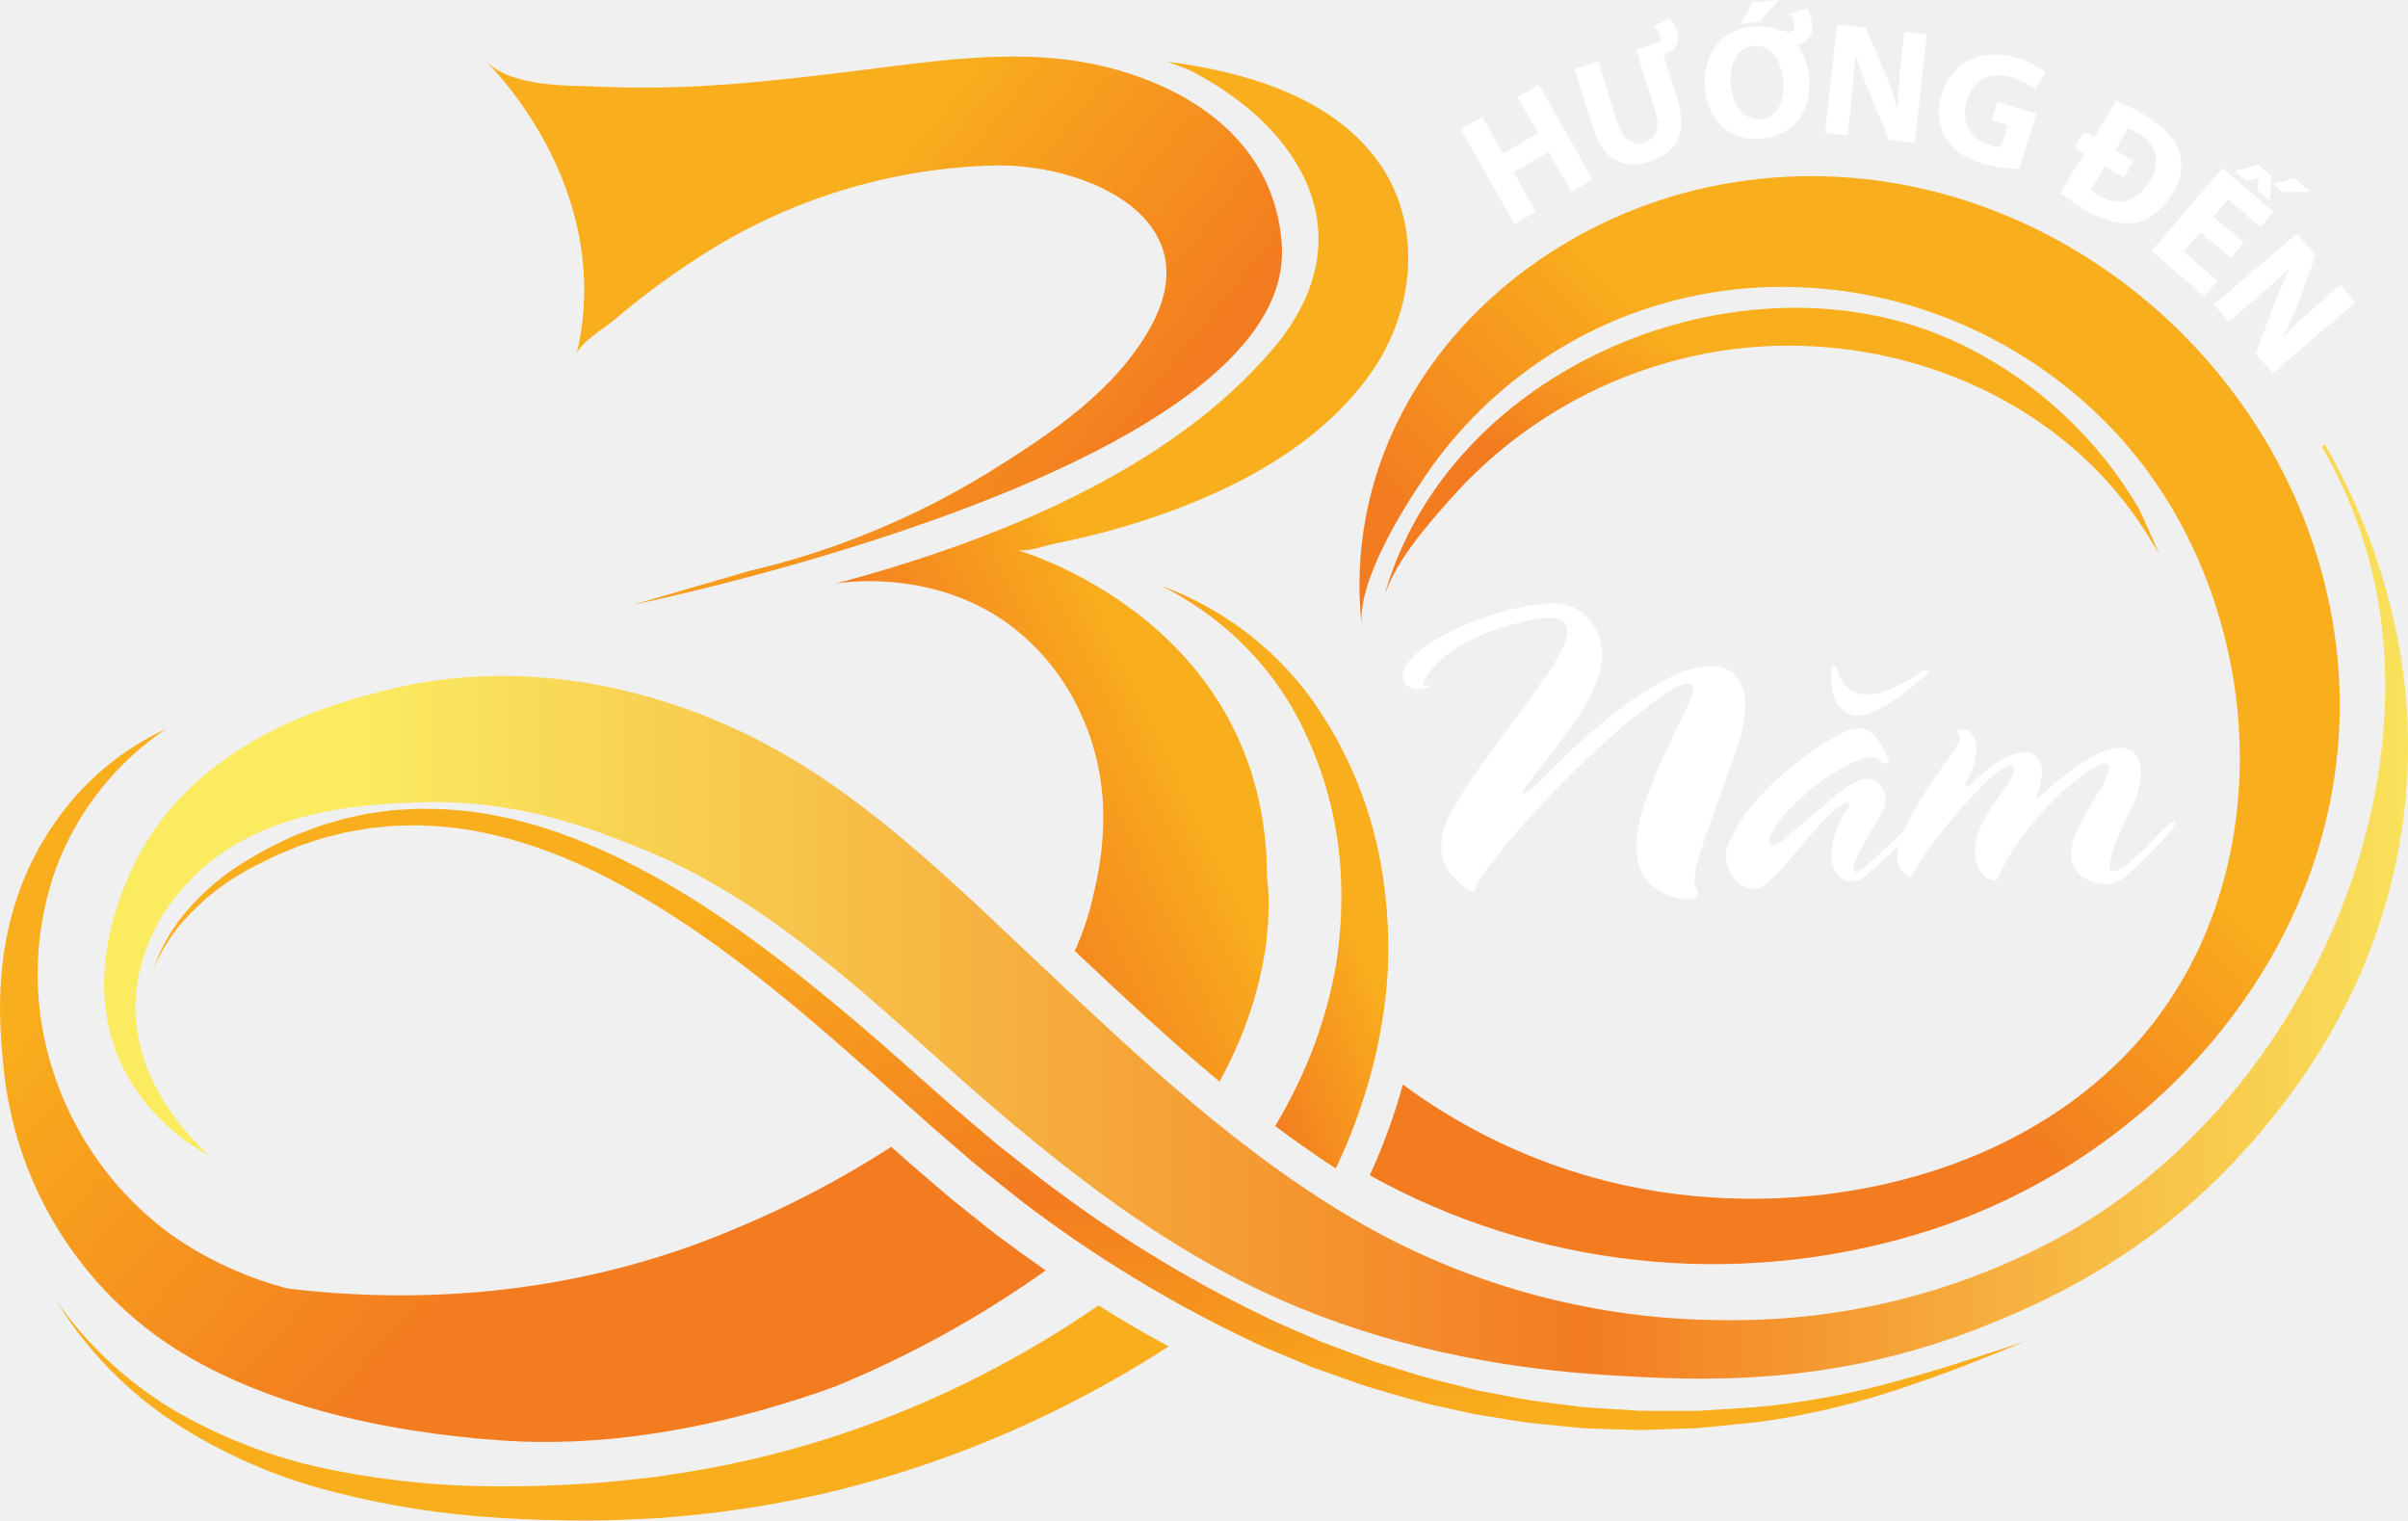
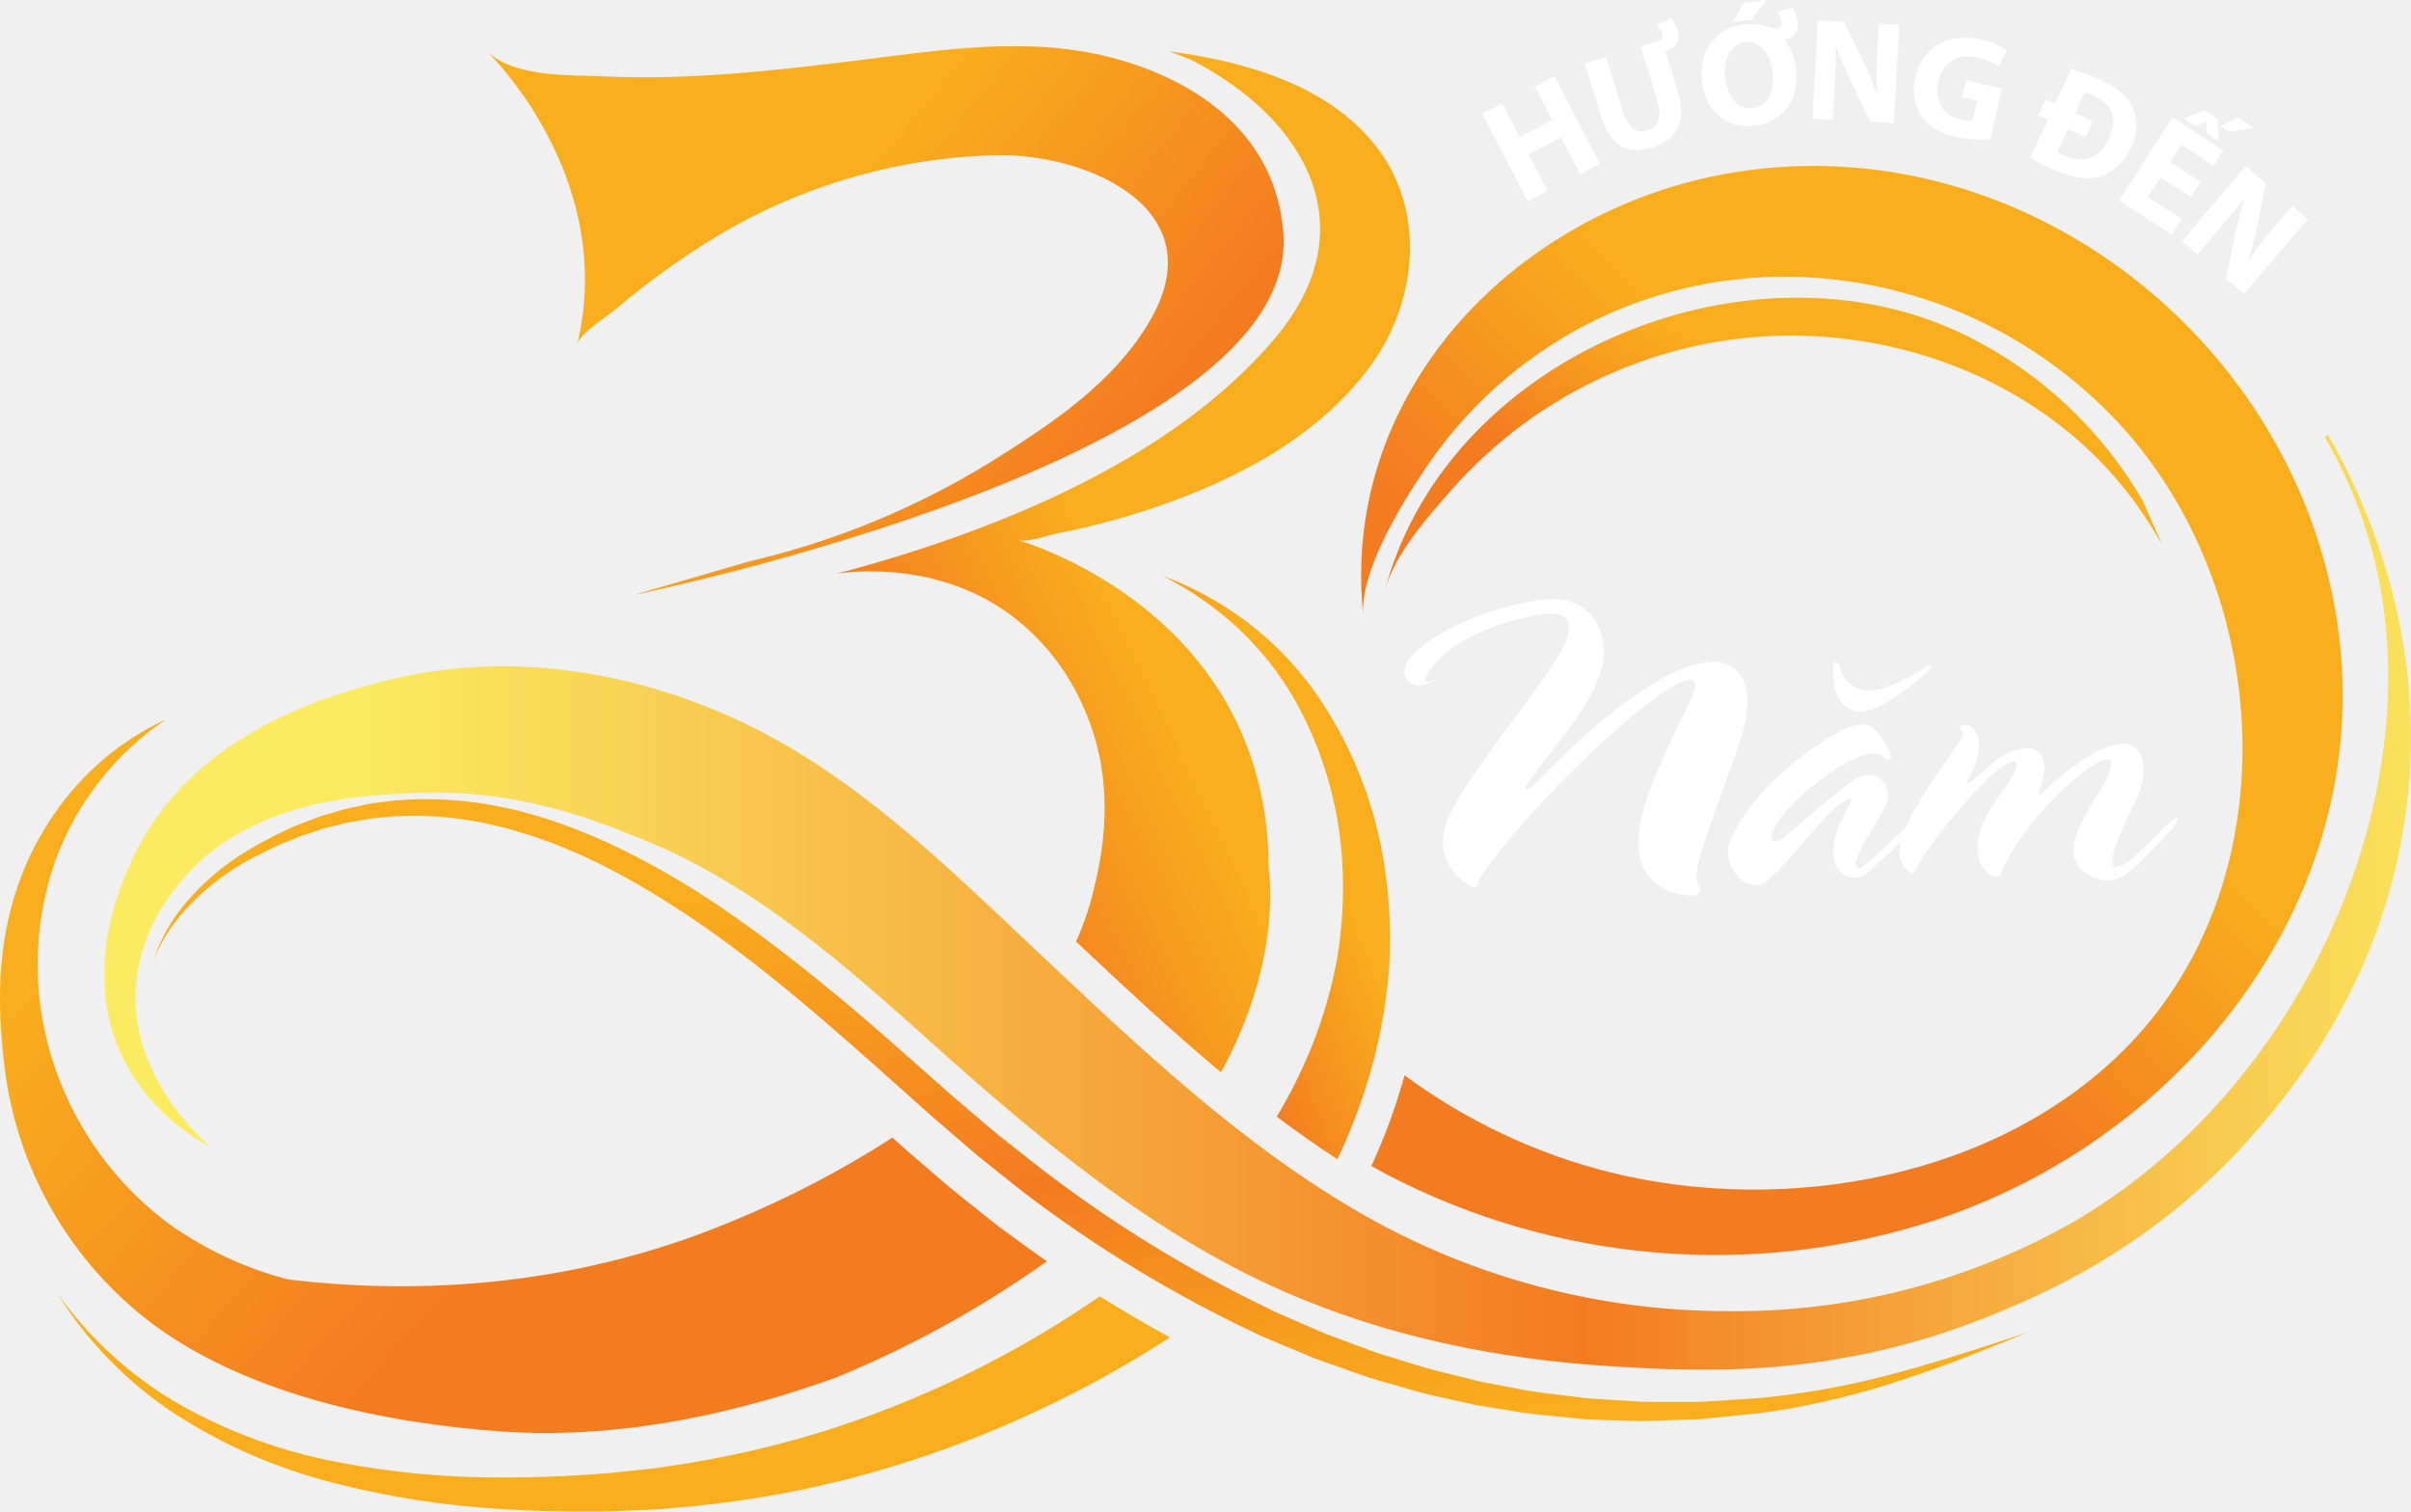
- <svg xmlns="http://www.w3.org/2000/svg" xmlns:xlink="http://www.w3.org/1999/xlink" width="368.923" height="232.93" viewBox="0 0 368.923 232.93">
+ <svg xmlns="http://www.w3.org/2000/svg" xmlns:xlink="http://www.w3.org/1999/xlink" width="397.094" height="248.995" viewBox="0 0 397.094 248.995">
  <defs>
    <linearGradient id="linear-gradient" x1="0.117" y1="0.5" x2="1.117" y2="0.5" gradientUnits="objectBoundingBox">
      <stop offset="0" stop-color="#faeb61" />
      <stop offset="0.522" stop-color="#f37c21" />
      <stop offset="0.908" stop-color="#faeb61" />
    </linearGradient>
    <linearGradient id="linear-gradient-2" x1="0.268" y1="0.164" x2="0.75" y2="0.982" gradientUnits="objectBoundingBox">
      <stop offset="0" stop-color="#f9ae1d" />
      <stop offset="0.524" stop-color="#f37b20" />
      <stop offset="0.543" stop-color="#f37d1f" />
      <stop offset="0.839" stop-color="#f7a01d" />
      <stop offset="0.997" stop-color="#f9ae1d" />
    </linearGradient>
    <linearGradient id="linear-gradient-3" x1="0.877" y1="-0.787" x2="0.66" y2="-0.261" gradientUnits="objectBoundingBox">
      <stop offset="0" stop-color="#f37b20" />
      <stop offset="1" stop-color="#f9ae1d" />
    </linearGradient>
    <linearGradient id="linear-gradient-4" x1="0.522" y1="0.587" x2="0.243" y2="0.822" gradientUnits="objectBoundingBox">
      <stop offset="0" stop-color="#f9ae1d" />
      <stop offset="1" stop-color="#f37b20" />
    </linearGradient>
    <linearGradient id="linear-gradient-5" x1="0.211" y1="0.684" x2="0.57" y2="0.313" xlink:href="#linear-gradient-3" />
    <linearGradient id="linear-gradient-6" x1="0.823" y1="0.698" x2="0.357" y2="0.437" xlink:href="#linear-gradient-3" />
    <linearGradient id="linear-gradient-7" x1="0.573" y1="0.373" x2="0.362" y2="0.605" xlink:href="#linear-gradient-4" />
    <linearGradient id="linear-gradient-8" x1="0.041" y1="0.366" x2="0.532" y2="0.662" xlink:href="#linear-gradient-4" />
    <linearGradient id="linear-gradient-9" x1="0.31" y1="0.724" x2="0.646" y2="0.479" xlink:href="#linear-gradient-3" />
  </defs>
-   <g id="Group_6" data-name="Group 6" transform="translate(-900.345 -580.231)">
-     <g id="Group_3" data-name="Group 3">
-       <path id="Path_24" data-name="Path 24" d="M1268.627,705.113c-3.231,26.368-17.6,43.513-22.9,49.667-15.59,18.1-33.405,25.439-41.6,28.7-23.388,9.308-43.493,8.282-57.407,7.418-17.222-1.071-34.141-4.515-50-11.469-20-8.778-37.217-23.143-53.349-37.611-13.617-12.223-27.5-24.594-44.681-31.548-7.927-3.212-19.512-7.759-34.831-7.1-8.45.368-25.865,1.116-36.121,13.868a28,28,0,0,0-6.644,16.687c-.458,13.719,11.12,23.33,11.475,23.62a31.593,31.593,0,0,1-13.216-13.216c-7.025-13.888.051-28.4,1.612-31.606,9.256-18.99,30.684-24.537,38.056-26.446,18.345-4.747,37.676-1.826,54.679,6.153,17.538,8.224,31.58,22.2,45.512,35.322,15.558,14.648,31.271,29.619,49.951,40.275a112.524,112.524,0,0,0,55.478,14.642,104.524,104.524,0,0,0,52.711-13.507c35.186-20.247,55.614-65.74,46.106-102.4a70.743,70.743,0,0,0-7.405-17.9l.5-.349C1263.248,660.045,1271.672,680.267,1268.627,705.113Z" fill="url(#linear-gradient)" />
-       <path id="Path_25" data-name="Path 25" d="M923.864,728.656a26.923,26.923,0,0,1,5.019-8.785,37.339,37.339,0,0,1,7.632-6.791,62.685,62.685,0,0,1,9.017-4.865l2.4-.919,1.2-.459c.4-.143.821-.251,1.231-.379l2.473-.736c.834-.21,1.68-.374,2.521-.563l1.264-.274c.424-.077.853-.121,1.28-.183l2.566-.346,2.585-.16c.431-.022.863-.061,1.294-.07l1.295.013a56.2,56.2,0,0,1,10.3.968l2.536.521c.849.167,1.671.426,2.506.641,1.679.412,3.3,1,4.939,1.523a90.72,90.72,0,0,1,9.5,4,126.315,126.315,0,0,1,17.589,10.521c5.584,3.915,10.912,8.146,16.131,12.477s10.245,8.861,15.293,13.32c1.257,1.127,2.527,2.215,3.8,3.293l3.816,3.25c1.27,1.085,2.608,2.084,3.909,3.131,1.315,1.028,2.606,2.088,3.94,3.09a195.84,195.84,0,0,0,33.981,20.947c1.475.777,3.019,1.4,4.541,2.071l4.576,1.994,4.676,1.742c1.561.573,3.1,1.2,4.706,1.653,3.181.967,6.335,2.046,9.584,2.766l4.841,1.217,4.9.925c3.259.71,6.579,1,9.881,1.438,1.65.253,3.316.3,4.979.409l4.991.32c1.666.031,3.334.01,5,.019l2.5,0,1.253,0c.417-.009.833-.049,1.25-.072l5-.32,2.5-.16,2.505-.245a123.973,123.973,0,0,0,19.689-3.849c3.247-.871,6.471-1.84,9.682-2.859s6.418-2.068,9.618-3.133c-3.121,1.278-6.244,2.555-9.393,3.776s-6.334,2.355-9.548,3.415a120.513,120.513,0,0,1-19.774,4.85c-.841.125-1.675.245-2.517.348l-2.537.255-5.079.51c-.424.039-.847.094-1.272.119l-1.275.045-2.553.091c-1.7.054-3.4.136-5.109.165l-5.112-.157c-1.7-.067-3.414-.073-5.108-.286-3.391-.359-6.808-.571-10.165-1.209l-5.059-.818-5-1.118c-3.356-.674-6.606-1.737-9.891-2.678-1.654-.441-3.247-1.058-4.86-1.62l-4.83-1.716-4.728-1.97c-1.573-.665-3.17-1.281-4.693-2.052a196.267,196.267,0,0,1-34.9-21.225c-1.356-1.03-2.667-2.117-4-3.172-1.321-1.074-2.68-2.1-3.967-3.213l-3.868-3.328c-1.3-1.107-2.579-2.219-3.826-3.35-5.024-4.508-10.042-8.978-15.12-13.36-10.157-8.723-20.783-16.956-32.539-23.114a87.237,87.237,0,0,0-9.034-4.086c-1.556-.54-3.1-1.147-4.684-1.579-.793-.222-1.573-.5-2.373-.687l-2.4-.584a53.5,53.5,0,0,0-9.766-1.274l-1.233-.057c-.411-.007-.821.016-1.232.022l-2.468.063-2.457.243c-.409.044-.821.071-1.228.13l-1.218.208c-.811.144-1.629.263-2.438.426l-2.4.6c-.4.1-.806.189-1.2.309l-1.179.39-2.361.78-2.3.955a23.646,23.646,0,0,0-2.275,1.02c-1.48.759-3.006,1.45-4.417,2.322a36.635,36.635,0,0,0-7.8,6.194A26.575,26.575,0,0,0,923.864,728.656Z" fill="url(#linear-gradient-2)" />
-       <path id="Path_26" data-name="Path 26" d="M1050.731,790.9a157.41,157.41,0,0,1-23.3,9.635,153.458,153.458,0,0,1-24.684,5.659c-2.09.361-4.2.546-6.308.77l-3.168.326-3.194.231c-4.261.276-8.527.425-12.792.414a129.048,129.048,0,0,1-25.413-2.38,78.871,78.871,0,0,1-23.92-8.728,59.128,59.128,0,0,1-18.922-17.213A59.934,59.934,0,0,0,927.1,798.2a81.309,81.309,0,0,0,24.03,10.5,132.987,132.987,0,0,0,25.988,4.076c4.379.284,8.765.4,13.148.391l3.287-.032,3.3-.132c2.2-.1,4.414-.155,6.609-.392a160.8,160.8,0,0,0,26.177-4.316,166.317,166.317,0,0,0,25.206-8.633,169.931,169.931,0,0,0,24.536-13.158q-5.38-2.928-10.733-6.289A159.295,159.295,0,0,1,1050.731,790.9Z" fill="url(#linear-gradient-3)" />
-       <path id="Path_27" data-name="Path 27" d="M1094.472,714.788c0-39.66-38.362-50.306-38.379-50.311,1.515.42,4.517-.708,5.993-1a117.48,117.48,0,0,0,14.777-3.932c12.57-4.245,25.356-10.883,33.3-21.868,7.229-10,8.466-24.147.31-34.016-6.632-8.026-17.219-11.69-27.806-13.464-1.142-.191-2.284-.358-3.421-.508l3.3,1.255c17.666,9.039,27.116,25.787,12.9,42.647-16,18.98-43.582,29.795-67.083,36.046,0,0,14.344-2.656,26.5,6.2a34.922,34.922,0,0,1,11.236,14.115c5.476,12.014,2.676,23.575,1.612,28.058a44.225,44.225,0,0,1-2.7,7.91c7.191,6.771,14.512,13.62,22.174,20.01C1096.8,728.444,1094.472,714.788,1094.472,714.788Z" fill="url(#linear-gradient-4)" />
-       <path id="Path_28" data-name="Path 28" d="M1110.41,744.6a78.618,78.618,0,0,0,2.519-14.972,73.934,73.934,0,0,0-.706-15.075,62.526,62.526,0,0,0-11.034-27.356A49.644,49.644,0,0,0,1090.9,676.81a50.2,50.2,0,0,0-12.658-6.851,49.411,49.411,0,0,1,11.622,8.087,47.267,47.267,0,0,1,8.634,10.925,57.7,57.7,0,0,1,7.312,26.253,66.544,66.544,0,0,1-.887,13.471,69.677,69.677,0,0,1-3.705,12.9,74.9,74.9,0,0,1-5.505,11.134q4.542,3.42,9.279,6.517A86.211,86.211,0,0,0,1110.41,744.6Z" fill="url(#linear-gradient-5)" />
-       <path id="Path_29" data-name="Path 29" d="M1015.134,667.7a124.246,124.246,0,0,0,36.585-15.04c9.364-5.846,19.4-12.4,24.892-22.295,9.237-16.648-9.763-24.95-23.593-24.794a87.276,87.276,0,0,0-42.988,12.421A121.6,121.6,0,0,0,994.4,629.277c-1.171.993-5.333,3.593-5.716,5.206,6.127-25.8-13.864-44.825-13.867-44.828,4.271,4.063,12.571,3.624,18.036,3.871,13.117.594,26-.878,38.992-2.489,12.855-1.593,25.9-3.708,38.627-.378,13.5,3.533,25.277,12.133,26.253,27.054,2.258,34.508-99.333,55.149-99.333,55.149Z" fill="url(#linear-gradient-6)" />
-       <path id="Path_30" data-name="Path 30" d="M1257.342,673.38c-8.447-42.41-50.386-72.922-93.413-64.867-20.092,3.762-38.936,16.287-48.639,34.709a56.68,56.68,0,0,0-6.3,33.107c-.845-6.8,6.113-17.882,9.822-23.332a66.359,66.359,0,0,1,18.12-17.855c27.218-18.081,63.421-13.138,86.223,9.984,24.875,25.224,28.206,70.535,2.9,96.659-19.748,20.382-52.529,26.118-79.33,19.445a89.594,89.594,0,0,1-31.449-14.849,91.531,91.531,0,0,1-5.073,13.892c.765.429,1.539.857,2.336,1.279a108.655,108.655,0,0,0,83.792,7.051C1236.285,755.544,1265.882,716.264,1257.342,673.38Z" fill="url(#linear-gradient-7)" />
-       <path id="Path_31" data-name="Path 31" d="M1050.55,767.455c-.458-.368-.915-.736-1.376-1.1l-.07-.056c-.444-.361-.892-.716-1.341-1.071-.9-.716-1.836-1.456-2.773-2.265l-3.859-3.321c-1.164-1-2.557-2.2-3.951-3.46l-.287-.256a150.96,150.96,0,0,1-24.339,12.722c-25.935,10.91-50.657,11.059-68.067,8.994a55.359,55.359,0,0,1-18.043-8.349,50.032,50.032,0,0,1-19.675-31.938,47.994,47.994,0,0,1,2.139-24.048A44.5,44.5,0,0,1,925.8,691.89a42.2,42.2,0,0,0-17.2,14.59c-10.025,14.476-8.462,30.272-7.63,37.979a57.906,57.906,0,0,0,22.953,40.148c14.632,10.755,35.4,15.037,53.16,16.292,15.129,1.069,30.2-1.589,43.806-5.778q3.716-1.143,7.275-2.427a161.151,161.151,0,0,0,32.391-17.837q-3.644-2.524-7.254-5.238C1052.329,768.885,1051.425,768.158,1050.55,767.455Z" fill="url(#linear-gradient-8)" />
-       <path id="Path_32" data-name="Path 32" d="M1228.171,658.37a63.934,63.934,0,0,0-26.654-25.041,56.438,56.438,0,0,0-9.249-3.609c-31.676-9.165-71.236,9.387-80.028,42.5,1.489-5.608,6.742-11.506,10.436-15.668a69.8,69.8,0,0,1,37.1-21.774c25.745-5.706,54.919,4.129,69.417,27.121l1.972,3.193Z" fill="url(#linear-gradient-9)" />
+   <g id="Group_59" data-name="Group 59" transform="translate(-815.435 -112.756)">
+     <g id="Group_56" data-name="Group 56">
+       <path id="Path_233" data-name="Path 233" d="M1211.839,245.453c-3.478,28.382-18.947,46.836-24.647,53.459-16.78,19.488-35.956,27.382-44.78,30.9-25.175,10.018-46.815,8.915-61.791,7.984-18.537-1.152-36.748-4.86-53.82-12.344-21.529-9.449-40.06-24.911-57.423-40.483-14.657-13.157-29.6-26.473-48.093-33.957-8.532-3.458-21-8.352-37.491-7.637-9.1.4-27.84,1.2-38.879,14.927-1.847,2.291-6.846,8.657-7.151,17.961-.493,14.767,11.969,25.112,12.351,25.424a34.012,34.012,0,0,1-14.226-14.226c-7.56-14.947.056-30.569,1.736-34.019,9.963-20.44,33.027-26.41,40.962-28.465,19.745-5.11,40.553-1.965,58.854,6.623,18.877,8.852,33.992,23.9,48.988,38.018,16.746,15.767,33.658,31.882,53.765,43.351a121.115,121.115,0,0,0,59.714,15.76,112.518,112.518,0,0,0,56.736-14.538c37.873-21.793,59.861-70.761,49.627-110.216a76.189,76.189,0,0,0-7.97-19.266l.541-.375C1206.049,196.944,1215.116,218.709,1211.839,245.453Z" fill="url(#linear-gradient)" />
+       <path id="Path_234" data-name="Path 234" d="M840.749,270.794a28.989,28.989,0,0,1,5.4-9.457,40.19,40.19,0,0,1,8.215-7.309,67.387,67.387,0,0,1,9.705-5.236l2.585-.989,1.3-.495c.435-.153.883-.27,1.324-.407l2.662-.793c.9-.225,1.809-.4,2.714-.606l1.361-.294c.456-.083.918-.131,1.377-.2l2.762-.372,2.782-.173c.464-.024.929-.065,1.393-.074l1.394.013a60.43,60.43,0,0,1,11.092,1.042l2.73.561c.913.18,1.8.459,2.7.69,1.807.443,3.549,1.075,5.316,1.64a97.612,97.612,0,0,1,10.221,4.3,135.826,135.826,0,0,1,18.932,11.324c6.011,4.214,11.746,8.768,17.363,13.43s11.028,9.538,16.461,14.337c1.353,1.213,2.72,2.385,4.091,3.544l4.107,3.5c1.367,1.168,2.808,2.244,4.208,3.371,1.415,1.106,2.8,2.247,4.241,3.326a210.825,210.825,0,0,0,36.576,22.546c1.587.837,3.249,1.505,4.887,2.229l4.926,2.146,5.033,1.875c1.68.617,3.342,1.293,5.066,1.78,3.423,1.041,6.818,2.2,10.315,2.977l5.211,1.31,5.279.995c3.507.765,7.08,1.076,10.635,1.548,1.776.273,3.569.323,5.359.441l5.372.344c1.794.034,3.589.011,5.385.02l2.7,0,1.348,0c.449-.01.9-.053,1.345-.077l5.383-.345,2.7-.173,2.7-.263a133.635,133.635,0,0,0,21.193-4.143c3.494-.938,6.964-1.981,10.42-3.078,3.462-1.08,6.908-2.225,10.353-3.372-3.359,1.376-6.721,2.751-10.11,4.065s-6.817,2.534-10.277,3.676a129.869,129.869,0,0,1-21.285,5.22c-.9.135-1.8.263-2.709.374l-2.731.275-5.467.549c-.456.042-.911.1-1.368.128l-1.373.049-2.747.1c-1.832.058-3.666.146-5.5.178l-5.5-.169c-1.834-.073-3.675-.079-5.5-.308-3.651-.386-7.328-.614-10.942-1.3l-5.445-.881-5.382-1.2c-3.611-.725-7.109-1.87-10.646-2.882-1.779-.475-3.495-1.139-5.23-1.745l-5.2-1.846-5.09-2.121c-1.693-.716-3.411-1.378-5.051-2.208a211.248,211.248,0,0,1-37.562-22.847c-1.459-1.108-2.87-2.277-4.308-3.413-1.421-1.156-2.884-2.262-4.27-3.458l-4.162-3.583c-1.394-1.192-2.776-2.389-4.119-3.6-5.408-4.853-10.809-9.665-16.274-14.381-10.933-9.388-22.37-18.251-35.024-24.879a94.1,94.1,0,0,0-9.723-4.4c-1.676-.581-3.333-1.234-5.043-1.7-.853-.239-1.692-.538-2.554-.74l-2.581-.628a57.522,57.522,0,0,0-10.513-1.372l-1.327-.061c-.442-.008-.884.017-1.326.024l-2.656.067-2.644.262c-.441.048-.885.076-1.323.14l-1.311.224c-.873.154-1.753.283-2.624.459l-2.588.644c-.431.112-.868.2-1.294.333l-1.268.42-2.542.839-2.475,1.028a25.442,25.442,0,0,0-2.449,1.1c-1.593.817-3.235,1.561-4.754,2.5a39.442,39.442,0,0,0-8.392,6.667A28.619,28.619,0,0,0,840.749,270.794Z" fill="url(#linear-gradient-2)" />
+       <path id="Path_235" data-name="Path 235" d="M977.3,337.789a169.549,169.549,0,0,1-25.081,10.371,165.311,165.311,0,0,1-26.569,6.092c-2.25.388-4.52.587-6.79.828l-3.409.351-3.439.248c-4.585.3-9.178.458-13.768.446a138.736,138.736,0,0,1-27.353-2.562,84.9,84.9,0,0,1-25.748-9.394,63.632,63.632,0,0,1-20.366-18.528,64.517,64.517,0,0,0,19.451,20,87.528,87.528,0,0,0,25.864,11.3,143.107,143.107,0,0,0,27.973,4.387c4.713.306,9.435.434,14.152.421l3.538-.035,3.554-.142c2.372-.1,4.751-.166,7.114-.422a172.883,172.883,0,0,0,28.175-4.645,178.955,178.955,0,0,0,27.131-9.292,182.873,182.873,0,0,0,26.41-14.163q-5.79-3.151-11.553-6.769A171.311,171.311,0,0,1,977.3,337.789Z" fill="url(#linear-gradient-3)" />
+       <path id="Path_236" data-name="Path 236" d="M1024.385,255.867c0-42.688-41.291-54.148-41.309-54.154,1.631.453,4.862-.761,6.45-1.076a126.573,126.573,0,0,0,15.905-4.231c13.53-4.57,27.292-11.715,35.84-23.538,7.782-10.764,9.113-25.991.334-36.614-7.139-8.639-18.534-12.583-29.929-14.492-1.23-.206-2.458-.385-3.683-.547l3.548,1.351c19.015,9.729,29.187,27.756,13.887,45.9-17.226,20.43-46.911,32.071-72.206,38.8,0,0,15.439-2.86,28.521,6.676a37.591,37.591,0,0,1,12.094,15.193c5.9,12.932,2.881,25.375,1.736,30.2a47.743,47.743,0,0,1-2.912,8.514c7.74,7.287,15.62,14.66,23.866,21.538C1026.892,270.566,1024.385,255.867,1024.385,255.867Z" fill="url(#linear-gradient-4)" />
+       <path id="Path_237" data-name="Path 237" d="M1041.541,287.956a84.7,84.7,0,0,0,2.711-16.115,79.534,79.534,0,0,0-.761-16.227,67.292,67.292,0,0,0-11.876-29.445,53.48,53.48,0,0,0-11.078-11.181,54.035,54.035,0,0,0-13.625-7.373,53.14,53.14,0,0,1,12.511,8.7,50.858,50.858,0,0,1,9.292,11.759,62.1,62.1,0,0,1,7.871,28.258,71.739,71.739,0,0,1-.954,14.5,75.151,75.151,0,0,1-3.988,13.879,80.84,80.84,0,0,1-5.926,11.984c3.259,2.454,6.585,4.8,9.988,7.015A92.857,92.857,0,0,0,1041.541,287.956Z" fill="url(#linear-gradient-5)" />
+       <path id="Path_238" data-name="Path 238" d="M938.989,205.185A133.735,133.735,0,0,0,978.367,189c10.079-6.293,20.882-13.344,26.793-24,9.943-17.92-10.509-26.856-25.394-26.688a93.933,93.933,0,0,0-46.271,13.37,130.731,130.731,0,0,0-16.819,12.144c-1.26,1.069-5.74,3.867-6.152,5.6,6.6-27.768-14.923-48.248-14.927-48.251,4.6,4.374,13.532,3.9,19.414,4.167,14.119.639,27.989-.945,41.969-2.679,13.837-1.715,27.878-3.991,41.577-.407,14.529,3.8,27.207,13.059,28.258,29.119,2.43,37.144-106.918,59.361-106.918,59.361Z" fill="url(#linear-gradient-6)" />
+       <path id="Path_239" data-name="Path 239" d="M1199.692,211.3c-9.092-45.649-54.234-78.491-100.546-69.821-21.626,4.049-41.909,17.531-52.353,37.36a61.008,61.008,0,0,0-6.784,35.634c-.909-7.319,6.58-19.247,10.573-25.113a71.416,71.416,0,0,1,19.5-19.218c29.3-19.461,68.263-14.142,92.807,10.746,26.774,27.15,30.359,75.921,3.116,104.039-21.257,21.94-56.541,28.114-85.388,20.931a96.441,96.441,0,0,1-33.85-15.983,98.572,98.572,0,0,1-5.461,14.952c.823.463,1.657.923,2.515,1.378a116.949,116.949,0,0,0,90.189,7.589C1177.028,299.734,1208.885,257.455,1199.692,211.3Z" fill="url(#linear-gradient-7)" />
+       <path id="Path_240" data-name="Path 240" d="M977.11,312.555q-.739-.594-1.482-1.184l-.075-.06q-.717-.582-1.443-1.153c-.972-.77-1.976-1.567-2.985-2.438l-4.154-3.575c-1.252-1.07-2.752-2.363-4.253-3.723l-.308-.277a162.439,162.439,0,0,1-26.2,13.694c-27.915,11.743-54.525,11.9-73.264,9.681a59.559,59.559,0,0,1-19.421-8.987,53.849,53.849,0,0,1-21.178-34.377,51.666,51.666,0,0,1,2.3-25.884,47.9,47.9,0,0,1,18.181-23.052,45.415,45.415,0,0,0-18.517,15.7c-10.79,15.581-9.109,32.584-8.213,40.879a62.328,62.328,0,0,0,24.705,43.214c15.75,11.576,38.109,16.185,57.22,17.536,16.285,1.151,32.5-1.71,47.151-6.219,2.666-.82,5.278-1.7,7.83-2.612a173.548,173.548,0,0,0,34.865-19.2q-3.921-2.718-7.808-5.639C979.025,314.094,978.051,313.312,977.11,312.555Z" fill="url(#linear-gradient-8)" />
+       <path id="Path_241" data-name="Path 241" d="M1168.294,195.14a68.818,68.818,0,0,0-28.69-26.953,60.794,60.794,0,0,0-9.955-3.885c-34.1-9.864-76.676,10.1-86.139,45.749,1.6-6.037,7.257-12.385,11.233-16.865a75.13,75.13,0,0,1,39.929-23.437c27.711-6.142,59.113,4.444,74.718,29.192l2.123,3.437Z" fill="url(#linear-gradient-9)" />
    </g>
-     <g id="Group_4" data-name="Group 4">
-       <path id="Path_33" data-name="Path 33" d="M1117.544,685.835a2.428,2.428,0,0,1-1.1-.238,2.088,2.088,0,0,1-1.219-1.815q0-1.516,2.038-3.346a24.2,24.2,0,0,1,5.428-3.51,45.863,45.863,0,0,1,7.437-2.87,35.608,35.608,0,0,1,7.763-1.428,7.6,7.6,0,0,1,5.577,2.067,8.648,8.648,0,0,1,2.335,5.845,11.367,11.367,0,0,1-.759,3.912,24.219,24.219,0,0,1-1.977,4.1,46.105,46.105,0,0,1-2.558,3.838q-1.34,1.8-3.3,4.3-2.291,2.914-3.212,4.253a1.432,1.432,0,0,0-.3.685c0,.079.06.118.179.118a1.68,1.68,0,0,0,.67-.312,5.354,5.354,0,0,0,.907-.728q9.19-9.489,16.017-13.966t10.962-4.477a4.817,4.817,0,0,1,3.956,1.636,6.791,6.791,0,0,1,1.338,4.432,18.62,18.62,0,0,1-1.011,5.682q-1.1,3.271-3.183,9.072-1.934,5.3-2.766,7.942a14.842,14.842,0,0,0-.833,4.1,2.01,2.01,0,0,0,.238,1.1,1.683,1.683,0,0,1,.327.863q0,.922-1.457.922a7.714,7.714,0,0,1-1.547-.178A8.275,8.275,0,0,1,1152.57,715a8.144,8.144,0,0,1-1.533-5.042,17.8,17.8,0,0,1,.551-4.194,34.994,34.994,0,0,1,1.472-4.6q.922-2.334,1.77-4.194t2.305-4.982q1.636-3.272,2.142-4.491a4.8,4.8,0,0,0,.476-1.785q0-.774-.8-.774-1.456,0-5.442,2.945a104.069,104.069,0,0,0-9.014,7.645q-5.027,4.7-9.771,9.935a99.852,99.852,0,0,0-7.689,9.429,4.059,4.059,0,0,0-.417,1.041q-.179.863-.535.862a1.484,1.484,0,0,1-.684-.237,9.557,9.557,0,0,1-3.228-3.064,6.942,6.942,0,0,1-1.026-3.659,10.284,10.284,0,0,1,1.279-4.729,62.783,62.783,0,0,1,3.734-6.024q2.214-3.2,5.517-7.629,4.521-6.039,6.648-9.355t2.127-5.221q0-1.992-2.737-1.992a16.947,16.947,0,0,0-3.539.475q-11.868,2.738-15.587,9.013a1.241,1.241,0,0,0-.208.565q0,.357.446.357a2.364,2.364,0,0,0,.729-.119q.372-.118.55-.178l-.119.059A5.8,5.8,0,0,1,1117.544,685.835Z" fill="#fff" />
-       <path id="Path_34" data-name="Path 34" d="M1185.215,691.813a3.157,3.157,0,0,1,2.261,1.042,11.4,11.4,0,0,1,2.082,3.42,1.068,1.068,0,0,1,.178.536c0,.278-.148.416-.446.416a1.017,1.017,0,0,1-.773-.416,1.644,1.644,0,0,0-1.339-.536,8.872,8.872,0,0,0-3.659,1.116,28.975,28.975,0,0,0-4.669,2.945,36.739,36.739,0,0,0-4.358,3.866,15.5,15.5,0,0,0-2.811,3.823,2.049,2.049,0,0,0-.238.922c0,.516.209.773.624.773a2.344,2.344,0,0,0,1.28-.654q1.159-.922,3.39-2.885,3.361-2.856,5.37-4.433a14.275,14.275,0,0,1,2.989-1.963,3.427,3.427,0,0,1,1.22-.238,2.555,2.555,0,0,1,2.126,1.012,3.549,3.549,0,0,1,.789,2.231,3.026,3.026,0,0,1-.119.832,6.656,6.656,0,0,1-.729,1.622l-1.532,2.6q-1.012,1.757-1.562,2.8a17.058,17.058,0,0,0-.847,1.814,1.926,1.926,0,0,0-.149.684q0,.714.506.714a1.033,1.033,0,0,0,.6-.3q.8-.594,2.022-1.7t2.529-2.35q1.308-1.25,2.558-2.528t1.963-2.142c.376-.436.7-.655.981-.655.159,0,.239.1.239.3a1.062,1.062,0,0,1-.179.535,21.384,21.384,0,0,1-1.607,1.934q-1.13,1.25-2.617,2.737t-2.855,2.736q-1.369,1.25-2.35,2.053a3.171,3.171,0,0,1-2.023.8,2.829,2.829,0,0,1-2.246-1.071,4.56,4.56,0,0,1-.907-3.034,14.037,14.037,0,0,1,2.439-6.991,1.741,1.741,0,0,0,.3-.743.21.21,0,0,0-.237-.238,1.164,1.164,0,0,0-.447.119,13.664,13.664,0,0,0-3.034,2.439q-1.516,1.578-3.837,4.313a48.6,48.6,0,0,1-5.235,5.622,2.915,2.915,0,0,1-1.9.714,3.728,3.728,0,0,1-2.886-1.606,5.441,5.441,0,0,1-1.308-3.51,4.215,4.215,0,0,1,.3-1.577,23.455,23.455,0,0,1,3.51-5.815,38.927,38.927,0,0,1,4.938-5.116,52.02,52.02,0,0,1,5.086-3.9,33.3,33.3,0,0,1,3.956-2.335A6.548,6.548,0,0,1,1185.215,691.813Zm10.114-8.893a.2.2,0,0,1,.148-.06c.317,0,.456.1.417.3a.679.679,0,0,1-.268.3,42.05,42.05,0,0,1-6.321,4.819,9.359,9.359,0,0,1-4.239,1.606,3.915,3.915,0,0,1-3.019-1.532q-1.323-1.531-1.145-5.607.03-.476.416-.476c.159,0,.337.179.536.536a4.612,4.612,0,0,0,1.933,3.093,4.772,4.772,0,0,0,2.781.744,11.15,11.15,0,0,0,3.005-.669,37.3,37.3,0,0,0,5.637-3.049Z" fill="#fff" />
-       <path id="Path_35" data-name="Path 35" d="M1200.266,692.29c0-.238.247-.358.743-.358a1.828,1.828,0,0,1,1.533.848,3.832,3.832,0,0,1,.609,2.276,9.932,9.932,0,0,1-1.487,4.848,2.891,2.891,0,0,0-.357.863c0,.079.019.119.059.119q.359,0,3.361-2.677a11.628,11.628,0,0,1,2.975-2.038,6.652,6.652,0,0,1,2.737-.7,2.715,2.715,0,0,1,2.008.729,3.064,3.064,0,0,1,.728,2.246,10.49,10.49,0,0,1-.6,3.123,2.384,2.384,0,0,0-.119.3,4.634,4.634,0,0,0-.118.654c0,.059.019.089.059.089q.118,0,.595-.446a43.945,43.945,0,0,1,7.2-5.607,10.647,10.647,0,0,1,5-1.77,2.779,2.779,0,0,1,2.364,1.041,4.525,4.525,0,0,1,.789,2.8,12.384,12.384,0,0,1-1.458,5.444q-1.7,3.39-2.513,5.562a10.35,10.35,0,0,0-.819,3.212q0,.834.6.833a4.93,4.93,0,0,0,2.558-1.427,54.879,54.879,0,0,0,4.134-3.986q1.9-2.082,2.5-2.082c.138,0,.208.04.208.118q0,.685-1.785,2.5-.238.267-.713.8a58.991,58.991,0,0,1-4.924,4.789,5.178,5.178,0,0,1-3.257,1.309,5.081,5.081,0,0,1-1.279-.178,5.927,5.927,0,0,1-3.048-1.755,4.1,4.1,0,0,1-.908-2.648,8.877,8.877,0,0,1,.982-3.762q.981-2.069,2.974-5.37l.357-.594a8.681,8.681,0,0,0,1.488-3.54q0-.684-.625-.684-.981,0-3.228,1.621a39.753,39.753,0,0,0-4.863,4.268,50.081,50.081,0,0,0-4.878,5.756,27.05,27.05,0,0,0-3.361,5.9.613.613,0,0,1-.6.417,2.138,2.138,0,0,1-1.2-.446,3.133,3.133,0,0,1-1-1.131,5.569,5.569,0,0,1-.743-2.855,9.913,9.913,0,0,1,1.1-4.3,26.477,26.477,0,0,1,2.946-4.656,14.971,14.971,0,0,0,1.382-2.171,4.026,4.026,0,0,0,.55-1.606q0-.476-.415-.476a2.035,2.035,0,0,0-.685.178,12.223,12.223,0,0,0-3.495,2.663q-2.157,2.127-4.566,4.967t-4.179,5.369a24.89,24.89,0,0,0-2.246,3.629c-.118.238-.2.357-.238.357a1.22,1.22,0,0,1-.446-.178l-.238-.179a3.36,3.36,0,0,1-1.4-2.945,8.5,8.5,0,0,1,.639-3,26.637,26.637,0,0,1,1.651-3.465q1.011-1.8,2.1-3.451t2.484-3.644q1.428-2.022,2.127-3.153a3.918,3.918,0,0,0,.7-1.547l-.06-.118v-.06A.816.816,0,0,1,1200.266,692.29Z" fill="#fff" />
+     <g id="Group_57" data-name="Group 57">
+       <path id="Path_242" data-name="Path 242" d="M1049.218,225.633a2.621,2.621,0,0,1-1.184-.255,2.251,2.251,0,0,1-1.313-1.954q0-1.632,2.193-3.6a26.154,26.154,0,0,1,5.843-3.777,49.417,49.417,0,0,1,8.005-3.09,38.3,38.3,0,0,1,8.356-1.537,8.181,8.181,0,0,1,6,2.225,9.308,9.308,0,0,1,2.513,6.292,12.222,12.222,0,0,1-.816,4.21,26.133,26.133,0,0,1-2.129,4.418,49.629,49.629,0,0,1-2.753,4.13q-1.442,1.938-3.555,4.626-2.464,3.14-3.457,4.579a1.533,1.533,0,0,0-.32.736c0,.086.063.128.192.128a1.815,1.815,0,0,0,.72-.336,5.675,5.675,0,0,0,.976-.784q9.894-10.214,17.242-15.032t11.8-4.818a5.184,5.184,0,0,1,4.259,1.76,7.319,7.319,0,0,1,1.441,4.771,20.075,20.075,0,0,1-1.088,6.115q-1.185,3.522-3.427,9.765-2.082,5.7-2.978,8.549a15.977,15.977,0,0,0-.9,4.418,2.162,2.162,0,0,0,.257,1.184,1.816,1.816,0,0,1,.351.929q0,.992-1.568.993a8.319,8.319,0,0,1-1.665-.193,8.9,8.9,0,0,1-5.3-3.057,8.774,8.774,0,0,1-1.648-5.427,19.1,19.1,0,0,1,.592-4.514,37.688,37.688,0,0,1,1.584-4.947q.993-2.513,1.906-4.514t2.481-5.363q1.759-3.522,2.3-4.835a5.137,5.137,0,0,0,.513-1.921q0-.831-.865-.832-1.57,0-5.859,3.17a112.282,112.282,0,0,0-9.7,8.228q-5.412,5.06-10.518,10.694a107.3,107.3,0,0,0-8.276,10.149,4.333,4.333,0,0,0-.448,1.121c-.128.618-.321.928-.576.928a1.6,1.6,0,0,1-.737-.256,10.264,10.264,0,0,1-3.473-3.3,7.457,7.457,0,0,1-1.106-3.938,11.074,11.074,0,0,1,1.377-5.091,67.694,67.694,0,0,1,4.019-6.483q2.383-3.441,5.938-8.212,4.866-6.5,7.156-10.07t2.289-5.619q0-2.144-2.945-2.145a18.339,18.339,0,0,0-3.81.512q-12.775,2.947-16.777,9.7a1.339,1.339,0,0,0-.224.608q0,.384.48.384a2.541,2.541,0,0,0,.784-.128q.4-.128.593-.192l-.128.064A6.231,6.231,0,0,1,1049.218,225.633Z" fill="#fff" />
+       <path id="Path_243" data-name="Path 243" d="M1122.057,232.069a3.39,3.39,0,0,1,2.432,1.121,12.246,12.246,0,0,1,2.241,3.681,1.154,1.154,0,0,1,.193.577q0,.448-.481.448a1.1,1.1,0,0,1-.832-.448,1.768,1.768,0,0,0-1.441-.577,9.565,9.565,0,0,0-3.938,1.2,31.311,31.311,0,0,0-5.026,3.17,39.544,39.544,0,0,0-4.691,4.162,16.7,16.7,0,0,0-3.026,4.114,2.21,2.21,0,0,0-.255.993q0,.832.671.832a2.519,2.519,0,0,0,1.377-.7q1.25-.993,3.651-3.106,3.617-3.074,5.779-4.771a15.335,15.335,0,0,1,3.217-2.113,3.69,3.69,0,0,1,1.313-.256,2.751,2.751,0,0,1,2.289,1.089,3.815,3.815,0,0,1,.849,2.4,3.217,3.217,0,0,1-.129.9,7.174,7.174,0,0,1-.784,1.745q-.592,1.01-1.649,2.8-1.089,1.889-1.68,3.009a18.313,18.313,0,0,0-.913,1.954,2.08,2.08,0,0,0-.16.736q0,.768.544.768a1.11,1.11,0,0,0,.64-.32q.864-.641,2.178-1.825t2.721-2.529q1.409-1.346,2.753-2.722t2.114-2.305q.607-.7,1.056-.7c.17,0,.256.107.256.32a1.146,1.146,0,0,1-.192.576,23.3,23.3,0,0,1-1.729,2.081q-1.217,1.345-2.817,2.946t-3.074,2.945q-1.473,1.346-2.53,2.21a3.409,3.409,0,0,1-2.176.864,3.044,3.044,0,0,1-2.417-1.152,4.908,4.908,0,0,1-.977-3.266q0-3.2,2.625-7.524a1.888,1.888,0,0,0,.32-.8.227.227,0,0,0-.255-.256,1.268,1.268,0,0,0-.481.128,14.727,14.727,0,0,0-3.266,2.626q-1.632,1.7-4.129,4.642a52.271,52.271,0,0,1-5.636,6.051,3.142,3.142,0,0,1-2.049.769,4,4,0,0,1-3.1-1.729,5.851,5.851,0,0,1-1.41-3.778,4.536,4.536,0,0,1,.321-1.7,25.3,25.3,0,0,1,3.778-6.26,42.019,42.019,0,0,1,5.314-5.506,56.356,56.356,0,0,1,5.475-4.195,35.632,35.632,0,0,1,4.259-2.513A7.042,7.042,0,0,1,1122.057,232.069Zm10.885-9.573a.215.215,0,0,1,.161-.064c.34,0,.49.107.448.32a.735.735,0,0,1-.289.32,45.2,45.2,0,0,1-6.8,5.187,10.081,10.081,0,0,1-4.562,1.729,4.213,4.213,0,0,1-3.25-1.649q-1.426-1.648-1.233-6.035c.021-.342.17-.512.448-.512.17,0,.363.191.577.576a4.956,4.956,0,0,0,2.081,3.329,5.136,5.136,0,0,0,2.993.8,11.928,11.928,0,0,0,3.234-.721,39.938,39.938,0,0,0,6.066-3.281Z" fill="#fff" />
+       <path id="Path_244" data-name="Path 244" d="M1138.258,232.581q0-.384.8-.384a1.967,1.967,0,0,1,1.649.912,4.119,4.119,0,0,1,.656,2.45,10.689,10.689,0,0,1-1.6,5.218,3.113,3.113,0,0,0-.384.929c0,.086.021.128.064.128q.384,0,3.618-2.881a12.5,12.5,0,0,1,3.2-2.194,7.155,7.155,0,0,1,2.945-.752,2.92,2.92,0,0,1,2.161.785,3.29,3.29,0,0,1,.784,2.417,11.326,11.326,0,0,1-.639,3.361,2.473,2.473,0,0,0-.129.321,5.063,5.063,0,0,0-.128.7c0,.064.021.1.064.1q.128,0,.641-.481a47.3,47.3,0,0,1,7.748-6.035,11.467,11.467,0,0,1,5.379-1.9,2.99,2.99,0,0,1,2.545,1.12,4.875,4.875,0,0,1,.848,3.01,13.331,13.331,0,0,1-1.569,5.859q-1.824,3.649-2.7,5.987a11.148,11.148,0,0,0-.881,3.458q0,.9.641.9a5.3,5.3,0,0,0,2.754-1.537,58.948,58.948,0,0,0,4.45-4.29q2.047-2.241,2.689-2.241c.149,0,.224.043.224.128q0,.736-1.921,2.69c-.171.191-.427.48-.769.864a63.537,63.537,0,0,1-5.3,5.155,5.578,5.578,0,0,1-3.506,1.408,5.462,5.462,0,0,1-1.376-.192,6.371,6.371,0,0,1-3.282-1.889,4.411,4.411,0,0,1-.977-2.849,9.57,9.57,0,0,1,1.057-4.05q1.056-2.226,3.2-5.779l.384-.641a9.342,9.342,0,0,0,1.6-3.81q0-.735-.672-.736-1.056,0-3.473,1.745a42.481,42.481,0,0,0-5.236,4.594,53.782,53.782,0,0,0-5.251,6.2,29.071,29.071,0,0,0-3.617,6.355.659.659,0,0,1-.64.448,2.3,2.3,0,0,1-1.3-.48,3.357,3.357,0,0,1-1.073-1.217,6,6,0,0,1-.8-3.074,10.653,10.653,0,0,1,1.184-4.626,28.586,28.586,0,0,1,3.17-5.011,15.973,15.973,0,0,0,1.489-2.337,4.331,4.331,0,0,0,.592-1.729q0-.512-.448-.512a2.185,2.185,0,0,0-.736.192,13.13,13.13,0,0,0-3.762,2.866q-2.322,2.289-4.915,5.346t-4.5,5.78a26.648,26.648,0,0,0-2.417,3.905c-.129.257-.214.385-.257.385a1.321,1.321,0,0,1-.48-.192l-.256-.193a3.616,3.616,0,0,1-1.505-3.169,9.14,9.14,0,0,1,.688-3.234,28.422,28.422,0,0,1,1.778-3.73q1.087-1.937,2.256-3.714t2.674-3.922q1.537-2.177,2.289-3.394a4.229,4.229,0,0,0,.752-1.665l-.063-.128v-.064A.871.871,0,0,1,1138.258,232.581Z" fill="#fff" />
    </g>
-     <g id="Group_5" data-name="Group 5">
-       <path id="Path_36" data-name="Path 36" d="M1127.427,598.14l3.161,5.585,5.413-3.063-3.161-5.586,3.278-1.855,8.225,14.536-3.277,1.854-3.442-6.081-5.413,3.063,3.442,6.082-3.3,1.867-8.226-14.535Z" fill="#fff" />
-       <path id="Path_37" data-name="Path 37" d="M1156.111,583.053a5.245,5.245,0,0,1,1.209,2.038,2.555,2.555,0,0,1-1.724,3.37l-.388.173,2.2,7.026c1.54,4.92-.211,8.039-4.375,9.342-4.021,1.259-7.082-.224-8.674-5.31l-2.784-8.894,3.619-1.133,2.873,9.178c.859,2.744,2.336,3.814,4.182,3.236,1.892-.592,2.518-2.242,1.637-5.057l-2.872-9.179,2.743-.858c.971-.3,1.134-.693.942-1.308a3.24,3.24,0,0,0-.993-1.429Z" fill="#fff" />
-       <path id="Path_38" data-name="Path 38" d="M1177.16,581.594a5.582,5.582,0,0,1,.826,2.463,2.487,2.487,0,0,1-2.339,2.955,9.454,9.454,0,0,1,1.855,4.957c.506,5.454-2.494,9.069-7.356,9.521-4.937.458-8.171-3-8.611-7.739-.463-4.986,2.375-9.009,7.287-9.465a9.774,9.774,0,0,1,3.081.211,9.761,9.761,0,0,0,2.524.637c.617-.057.884-.406.822-1.072a3.684,3.684,0,0,0-.711-1.751Zm-3.621,10.867c-.277-2.986-1.947-5.42-4.539-5.18-2.567.239-3.787,2.916-3.5,6,.266,3.138,2.023,5.439,4.566,5.2S1173.84,595.694,1173.539,592.461Zm-.737-12.23-2.729,3.316-3.012.28,1.791-3.229Z" fill="#fff" />
-       <path id="Path_39" data-name="Path 39" d="M1179.959,600.589l1.835-16.6,4.385.485,2.776,6.465a48.241,48.241,0,0,1,2.081,5.99l.074.008a61.984,61.984,0,0,1,.445-6.957l.537-4.853,3.448.381-1.835,16.6-3.941-.436-2.84-6.8a61.992,61.992,0,0,1-2.234-6.182l-.077.017c-.144,2.2-.353,4.549-.653,7.259l-.552,5Z" fill="#fff" />
-       <path id="Path_40" data-name="Path 40" d="M1209.7,606.066a18.686,18.686,0,0,1-5.6-.764c-2.91-.909-4.786-2.3-5.809-4.178a8.084,8.084,0,0,1-.437-6.5c1.68-5.291,6.482-7.114,11.71-5.481a11.52,11.52,0,0,1,4.18,2.163l-1.66,2.65a9.24,9.24,0,0,0-3.5-1.847c-3-.939-5.807.055-6.886,3.509-1.028,3.288.424,5.871,3.381,6.795a5.051,5.051,0,0,0,1.848.317l1.043-3.335-2.46-.769.879-2.815,5.937,1.855Z" fill="#fff" />
-       <path id="Path_41" data-name="Path 41" d="M1219.663,600.342l1.505.91,3.386-5.6a33.563,33.563,0,0,1,4.561,2.324c2.693,1.629,4.193,3.173,4.943,5.046a7.526,7.526,0,0,1-.9,6.9c-1.68,2.778-3.81,4.1-5.894,4.43-2.262.34-4.924-.43-7.724-2.122A32.766,32.766,0,0,1,1216,609.8l3.642-6.023-1.506-.91Zm6.045,7.1-2.843-1.719-2.2,3.648a10.839,10.839,0,0,0,1.1.722c2.969,1.8,5.806,1.368,7.922-2.132,1.872-3.1,1.039-5.6-1.76-7.291a8.308,8.308,0,0,0-1.541-.758l-1.987,3.288,2.842,1.718Z" fill="#fff" />
-       <path id="Path_42" data-name="Path 42" d="M1242.128,619.754l-4.683-3.983-2.569,3.021,5.23,4.449L1238.1,625.6l-8.118-6.906,10.825-12.724,7.853,6.681-2.008,2.36-4.964-4.224-2.249,2.643,4.682,3.983Zm6.214-12.546-.257,3.784-1.869-1.59.182-1.9-.039-.032-1.842.482-1.831-1.557,3.656-.893Zm5.981,2.419h-4.361l-1.378-1.172,3.266-.932Z" fill="#fff" />
-       <path id="Path_43" data-name="Path 43" d="M1239.529,626.889l12.7-10.857,2.867,3.354L1252.7,626a48.4,48.4,0,0,1-2.581,5.794l.048.056a62.256,62.256,0,0,1,5.086-4.771l3.712-3.174,2.255,2.639-12.7,10.857-2.577-3.015,2.58-6.9a61.754,61.754,0,0,1,2.6-6.038l-.068-.041c-1.612,1.509-3.371,3.077-5.443,4.849l-3.825,3.27Z" fill="#fff" />
+     <g id="Group_58" data-name="Group 58">
+       <path id="Path_245" data-name="Path 245" d="M1062.844,129.782l2.873,5.541,5.37-2.784L1068.214,127l3.251-1.686,7.478,14.418-3.252,1.686-3.128-6.032-5.37,2.784,3.128,6.033-3.273,1.7-7.476-14.419Z" fill="#fff" />
+       <path id="Path_246" data-name="Path 246" d="M1090.615,115.776a5.119,5.119,0,0,1,1.165,1.986,2.483,2.483,0,0,1-1.692,3.267l-.377.166,2.1,6.839c1.472,4.789-.244,7.812-4.3,9.058-3.914,1.2-6.882-.252-8.4-5.2l-2.663-8.658,3.524-1.083,2.747,8.934c.821,2.671,2.252,3.718,4.048,3.166,1.842-.566,2.458-2.167,1.616-4.908l-2.747-8.933,2.671-.822c.944-.29,1.1-.667.921-1.266a3.152,3.152,0,0,0-.958-1.394Z" fill="#fff" />
+       <path id="Path_247" data-name="Path 247" d="M1110.639,113.973a5.427,5.427,0,0,1,.864,2.372,2.419,2.419,0,0,1-2.2,2.93,9.186,9.186,0,0,1,1.925,4.769c.627,5.288-2.2,8.874-6.912,9.434-4.786.567-8.013-2.713-8.558-7.307-.573-4.833,2.084-8.812,6.846-9.377a9.482,9.482,0,0,1,3,.129,9.474,9.474,0,0,0,2.468.557c.6-.071.848-.416.772-1.062a3.588,3.588,0,0,0-.734-1.684Zm-3.249,10.648c-.344-2.9-2.027-5.219-4.539-4.921-2.489.3-3.608,2.927-3.253,5.918.337,3.042,2.1,5.234,4.565,4.942S1107.762,127.755,1107.39,124.621Zm-1.02-11.865-2.569,3.289-2.919.347,1.66-3.181Z" fill="#fff" />
+       <path id="Path_248" data-name="Path 248" d="M1113.947,132.314l.885-16.208,4.28.233,3.043,6.124a47.184,47.184,0,0,1,2.342,5.7l.072,0a60.288,60.288,0,0,1,.056-6.774l.259-4.738,3.367.184-.885,16.208-3.847-.21-3.122-6.441a60.228,60.228,0,0,1-2.5-5.877l-.074.02c-.02,2.146-.1,4.433-.241,7.078l-.266,4.882Z" fill="#fff" />
+       <path id="Path_249" data-name="Path 249" d="M1143.274,135.656a18.159,18.159,0,0,1-5.488-.3c-2.89-.65-4.817-1.848-5.958-3.585a7.859,7.859,0,0,1-.938-6.259c1.206-5.258,5.712-7.4,10.905-6.239a11.2,11.2,0,0,1,4.22,1.763l-1.4,2.7a8.98,8.98,0,0,0-3.536-1.51c-2.984-.671-5.621.514-6.392,3.945-.733,3.266.878,5.653,3.816,6.312a4.9,4.9,0,0,0,1.814.161l.745-3.313-2.444-.549.628-2.8,5.9,1.325Z" fill="#fff" />
+       <path id="Path_250" data-name="Path 250" d="M1152.337,129.167l1.555.714,2.654-5.78a32.441,32.441,0,0,1,4.662,1.743c2.78,1.277,4.4,2.6,5.329,4.33a7.313,7.313,0,0,1-.11,6.763,8.323,8.323,0,0,1-5.2,4.928c-2.149.577-4.805.126-7.7-1.2a31.919,31.919,0,0,1-3.687-1.958l2.856-6.219-1.554-.714Zm6.62,6.2-2.934-1.347-1.729,3.766a10.638,10.638,0,0,0,1.139.576c3.066,1.408,5.759.682,7.418-2.93,1.468-3.2.389-5.522-2.5-6.85a8.016,8.016,0,0,0-1.571-.562l-1.558,3.394,2.934,1.347Z" fill="#fff" />
+       <path id="Path_251" data-name="Path 251" d="M1176.287,145.219l-5.029-3.228-2.082,3.245,5.617,3.605-1.627,2.535-8.72-5.6,8.773-13.668,8.435,5.415-1.627,2.535-5.333-3.423-1.822,2.839,5.029,3.228Zm4.354-12.9.245,3.679-2.007-1.289-.074-1.85-.04-.026-1.711.705-1.968-1.263,3.406-1.336Zm6.077,1.552-4.2.568-1.48-.95,3.025-1.323Z" fill="#fff" />
+       <path id="Path_252" data-name="Path 252" d="M1174.791,152.48l10.531-12.352,3.262,2.782-1.294,6.713a46.983,46.983,0,0,1-1.594,5.953l.056.046a60.236,60.236,0,0,1,4.152-5.352l3.078-3.61,2.566,2.187L1185.016,161.2l-2.932-2.5,1.424-7.015a60.2,60.2,0,0,1,1.574-6.19l-.071-.028c-1.317,1.693-2.764,3.466-4.483,5.481l-3.172,3.72Z" fill="#fff" />
    </g>
  </g>
</svg>
